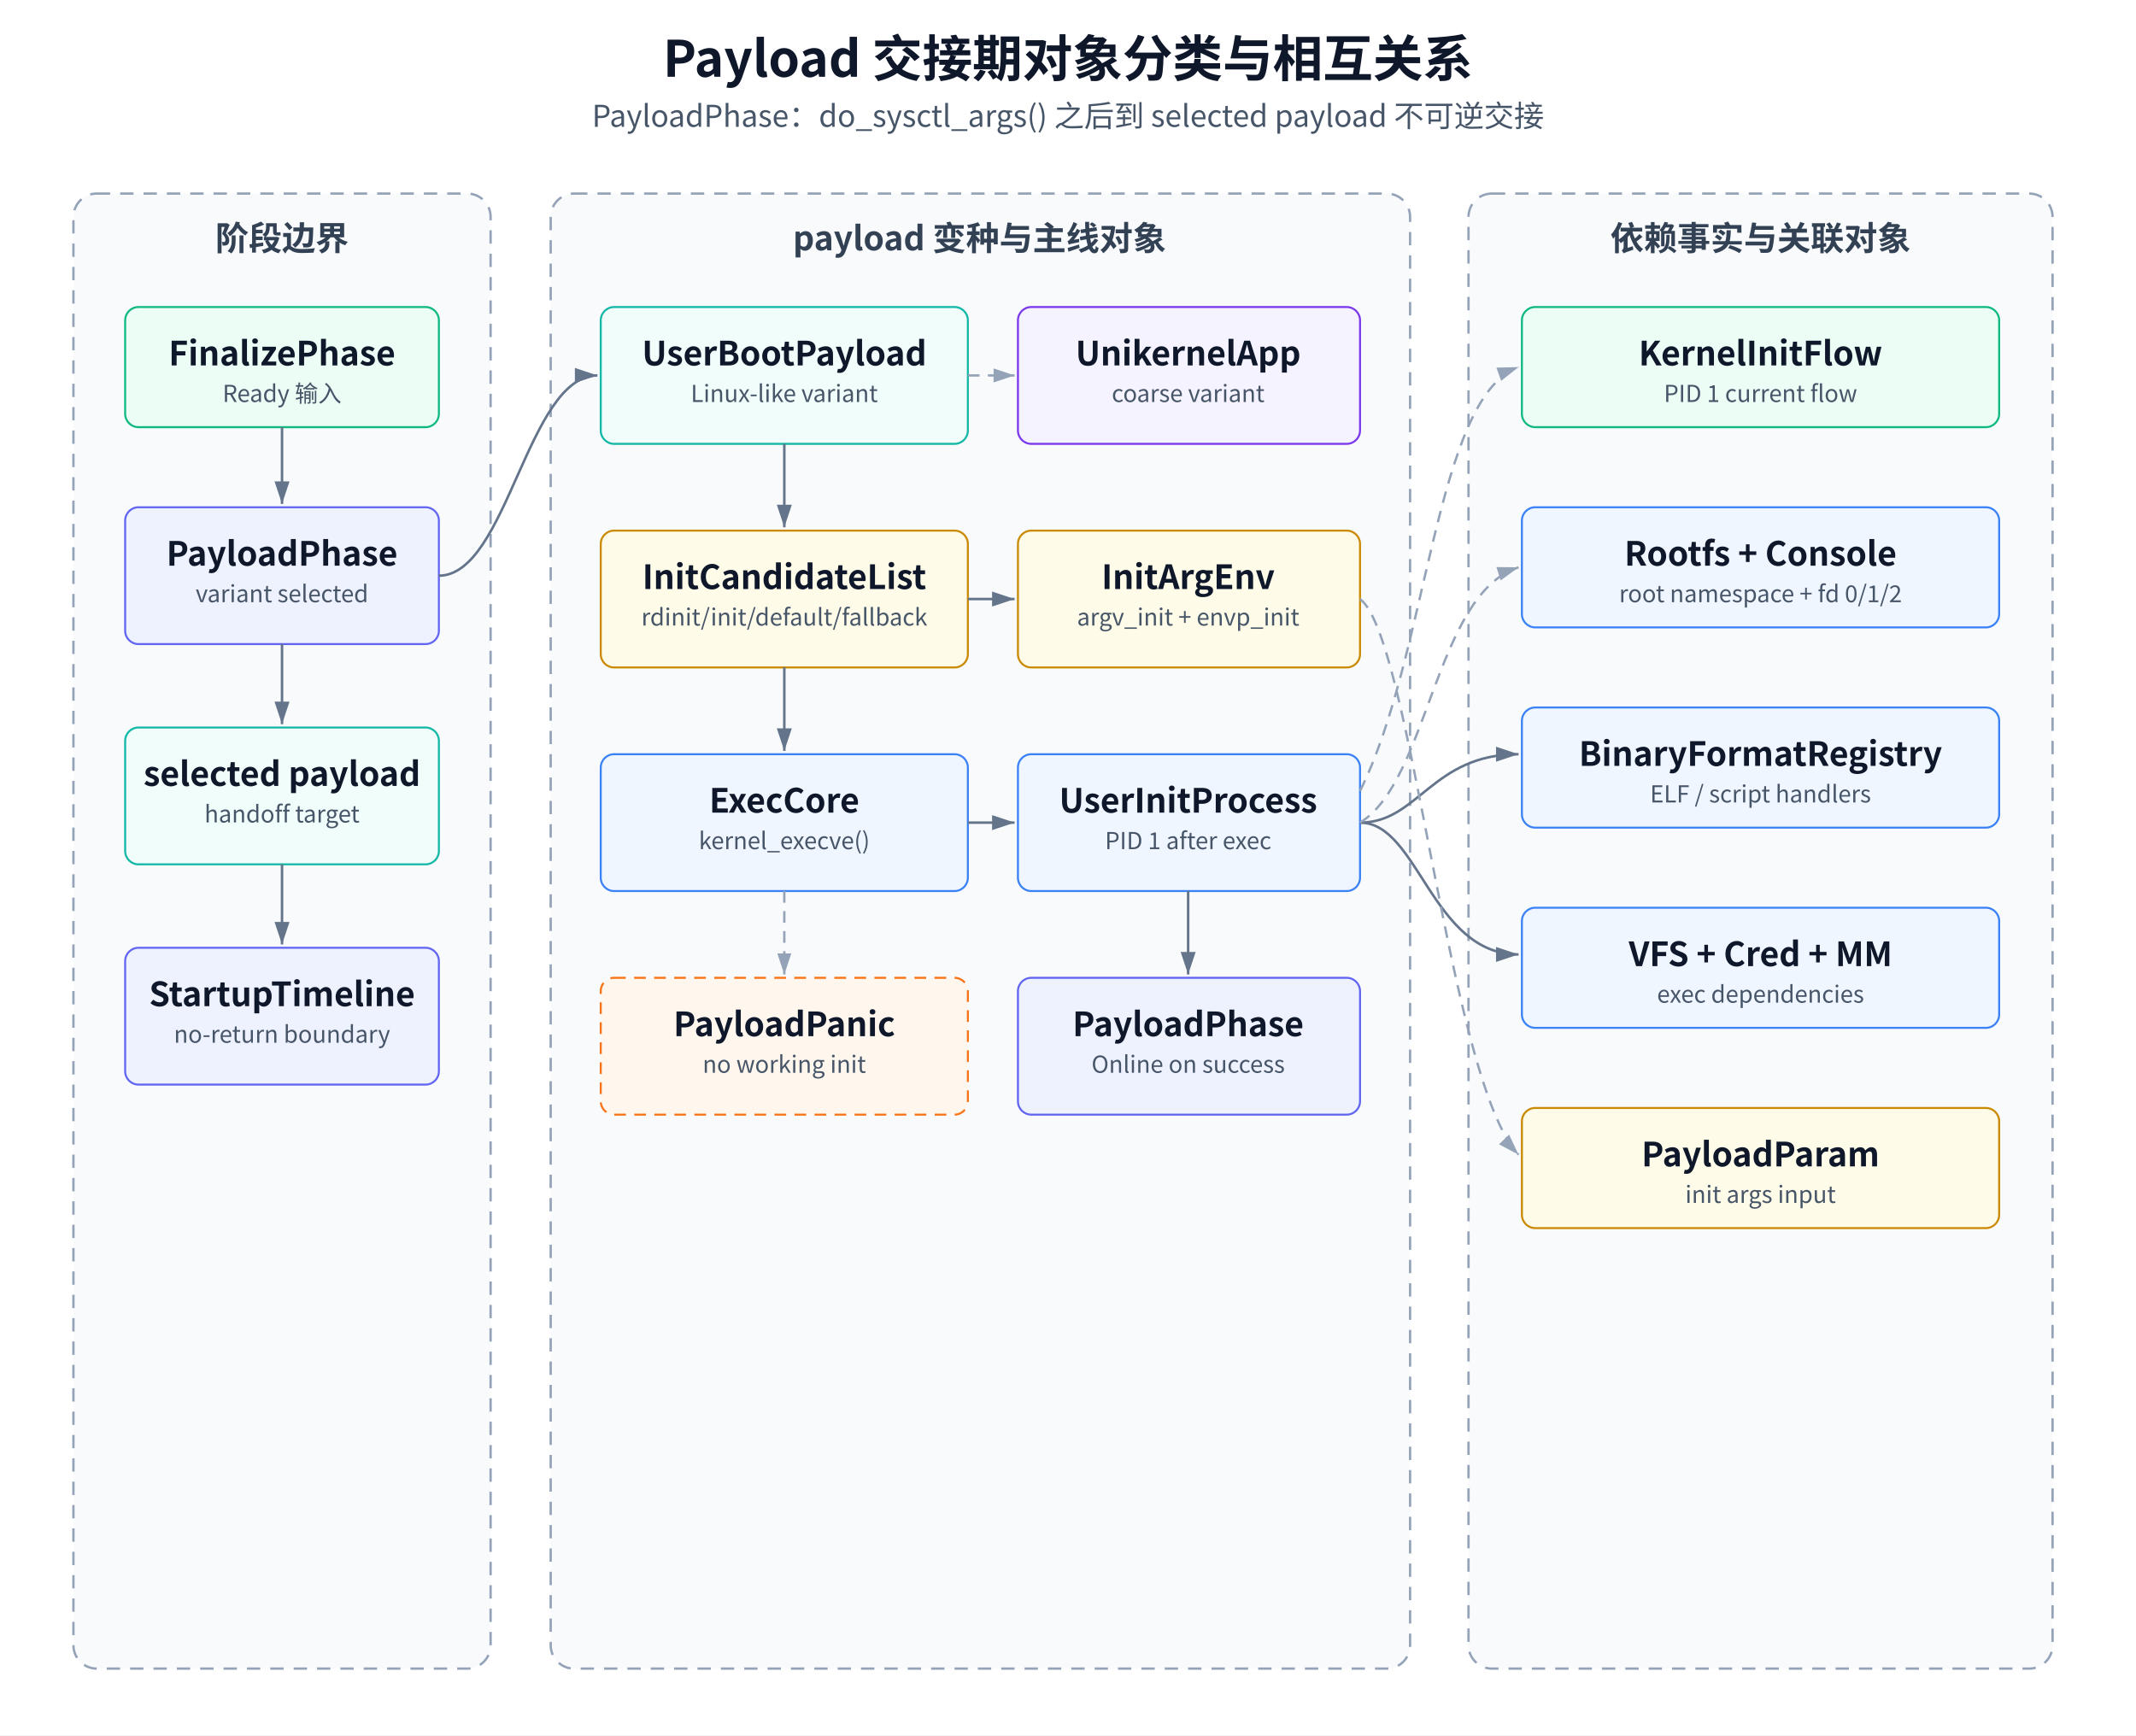
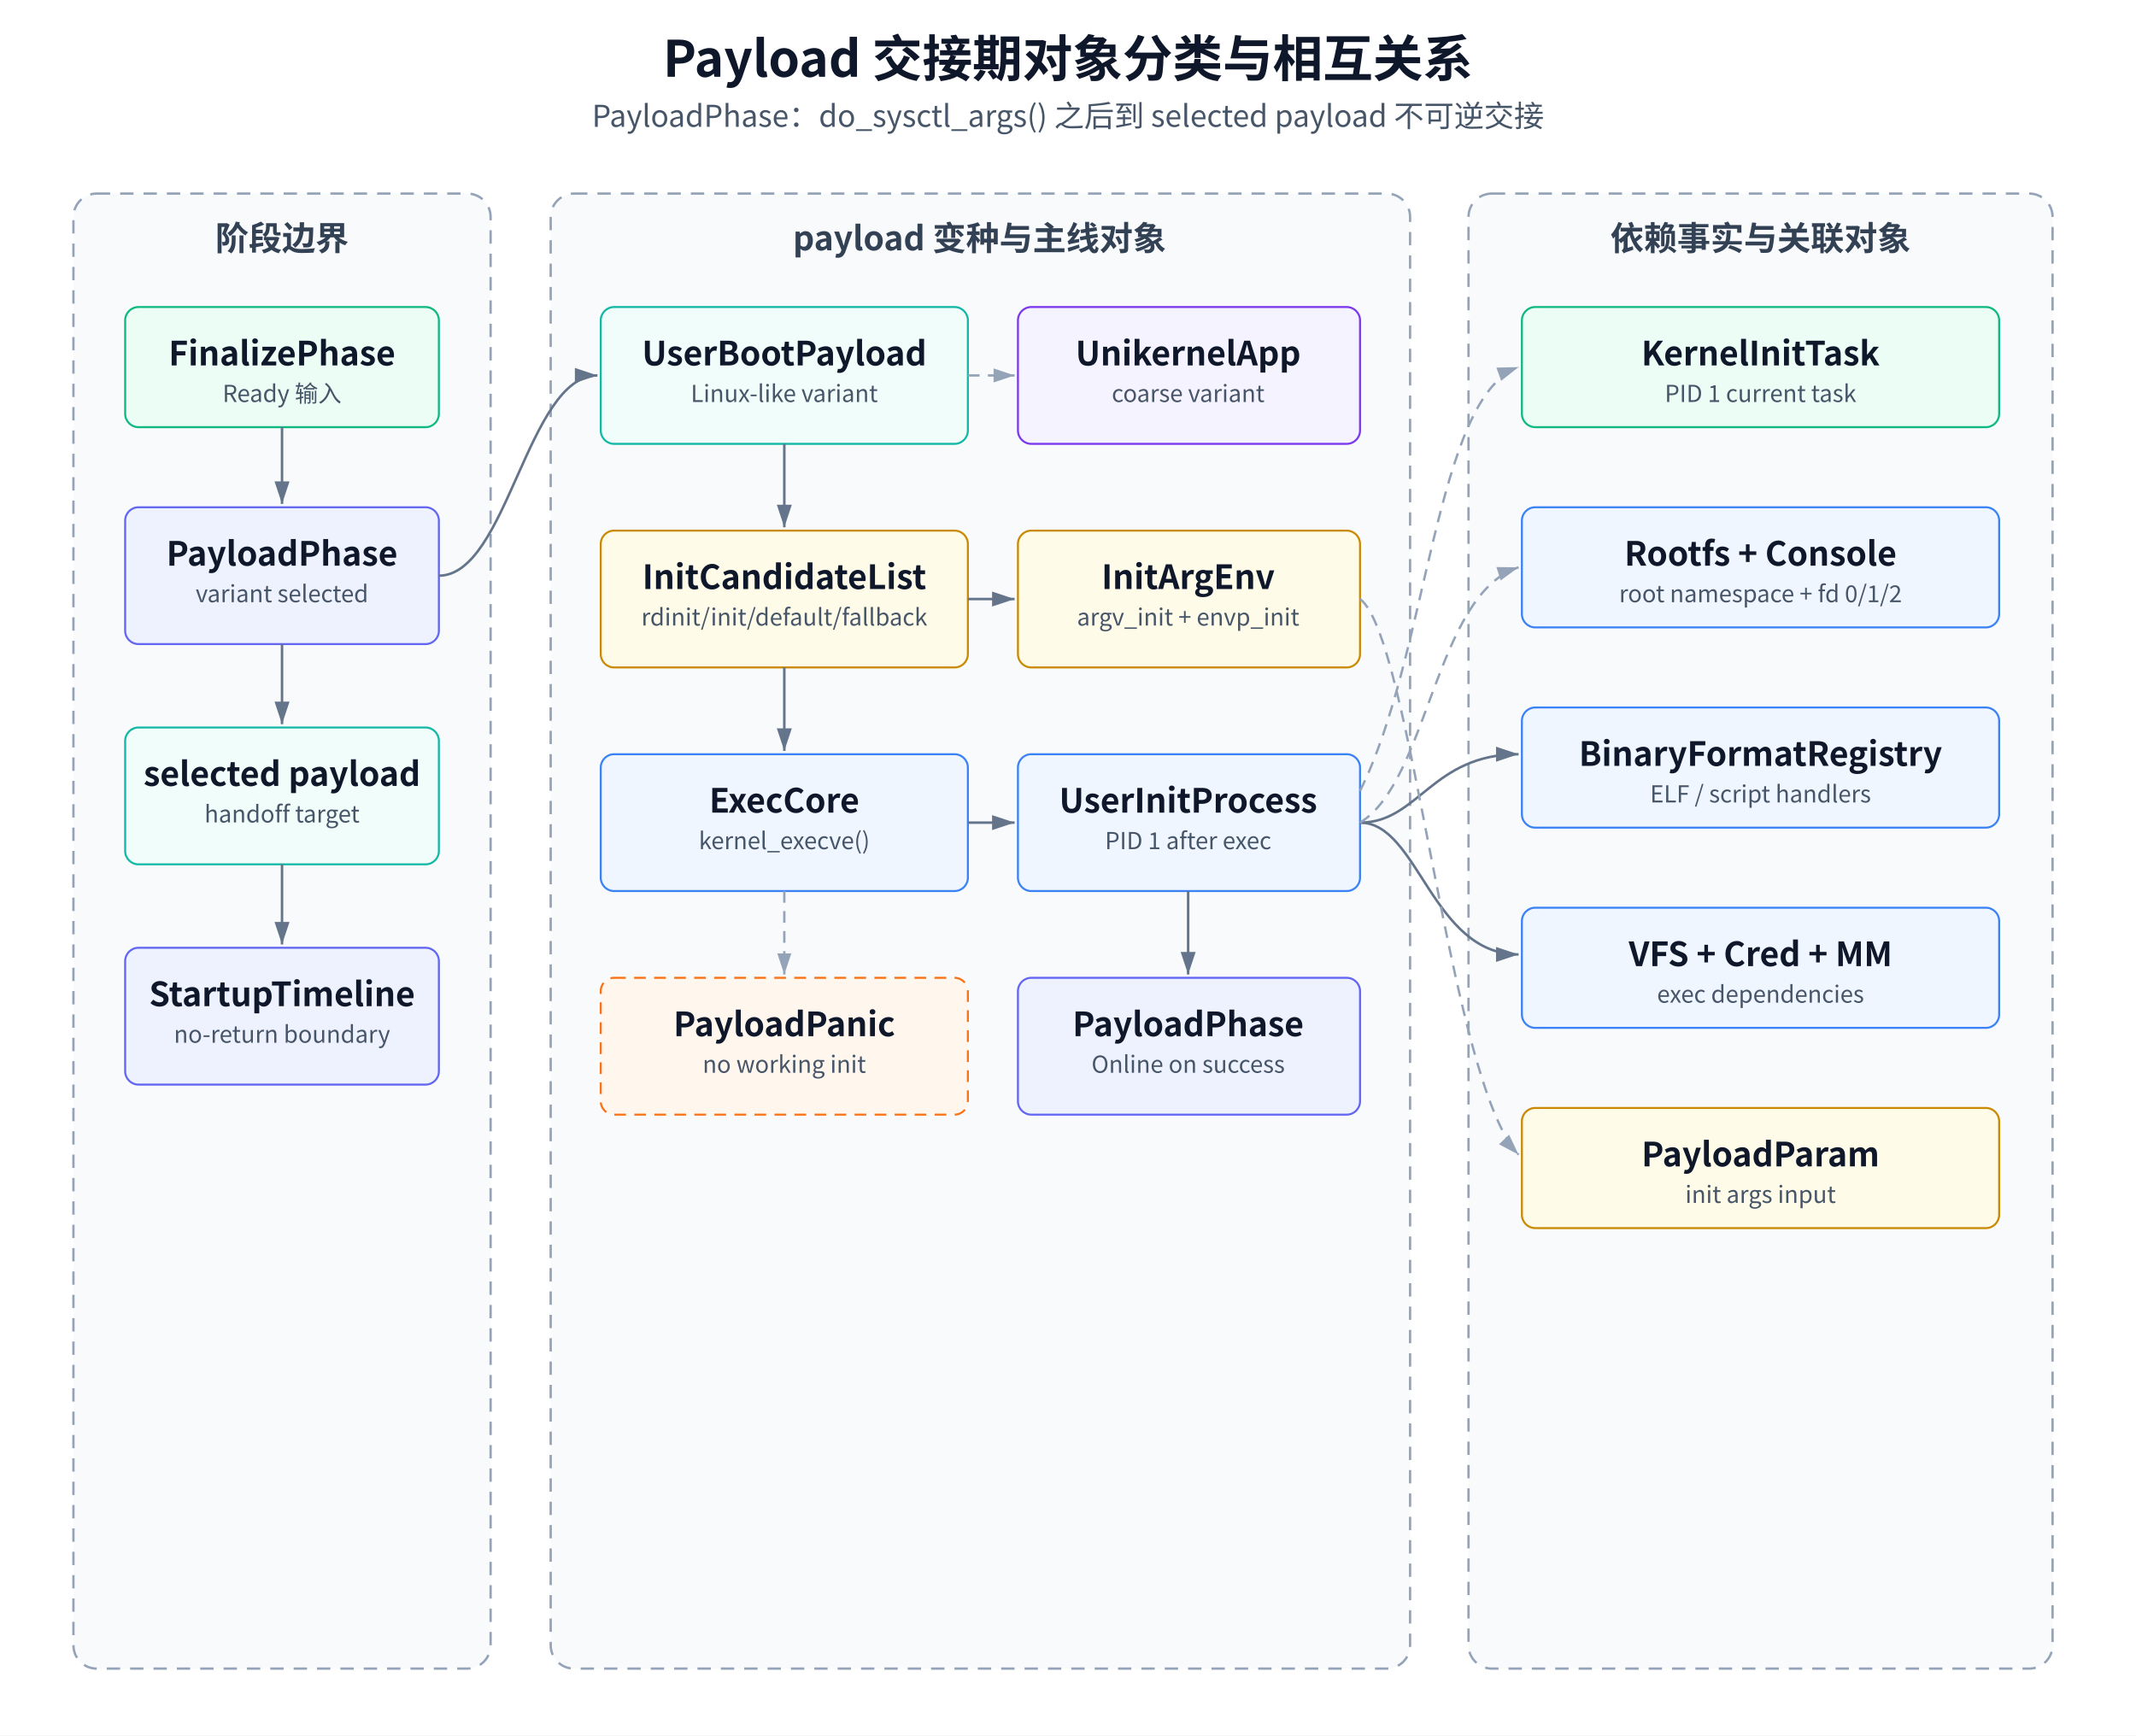
<svg xmlns="http://www.w3.org/2000/svg" width="1280" height="1040" viewBox="0 0 1280 1040" role="img" aria-labelledby="title desc">
  <defs>
    <style>
      text { font-family: "Microsoft YaHei", "Noto Sans CJK SC", "Source Han Sans SC", Arial, sans-serif; fill: #0f172a; }
      .title { font-size: 30px; font-weight: 600; }
      .subtitle { font-size: 18px; fill: #475569; }
      .group { fill: #f8fafc; stroke: #94a3b8; stroke-width: 1.4; stroke-dasharray: 8 6; }
      .box { fill: #fff; stroke: #334155; stroke-width: 1.2; }
      .phase { fill: #eef2ff; stroke: #6366f1; }
      .ready { fill: #ecfdf5; stroke: #10b981; }
      .variant { fill: #f0fdfa; stroke: #14b8a6; }
      .exec { fill: #eff6ff; stroke: #3b82f6; }
      .arg { fill: #fefce8; stroke: #ca8a04; }
      .terminal { fill: #fff7ed; stroke: #f97316; stroke-dasharray: 7 5; }
      .coarse { fill: #f5f3ff; stroke: #7c3aed; }
      .label { font-size: 20px; font-weight: 600; dominant-baseline: middle; }
      .small { font-size: 14px; fill: #475569; dominant-baseline: middle; }
      .group-title { font-size: 20px; font-weight: 600; fill: #334155; }
      .edge { stroke: #64748b; stroke-width: 1.5; fill: none; marker-end: url(#arrow); }
      .edge-dash { stroke: #94a3b8; stroke-width: 1.4; fill: none; stroke-dasharray: 7 5; marker-end: url(#arrow2); }
    </style>
    <marker id="arrow" markerWidth="10" markerHeight="10" refX="9" refY="3" orient="auto" markerUnits="strokeWidth">
      <path d="M0,0 L0,6 L9,3 z" fill="#64748b" />
    </marker>
    <marker id="arrow2" markerWidth="10" markerHeight="10" refX="9" refY="3" orient="auto" markerUnits="strokeWidth">
      <path d="M0,0 L0,6 L9,3 z" fill="#94a3b8" />
    </marker>
  </defs>
  <rect width="1280" height="1040" fill="#fff" />
  <text x="640" y="46" text-anchor="middle" class="title">Payload 交接期对象分类与相互关系</text>
  <text x="640" y="76" text-anchor="middle" class="subtitle">PayloadPhase：do_sysctl_args() 之后到 selected payload 不可逆交接</text>
  <rect x="44" y="116" width="250" height="884" rx="14" class="group" />
  <text x="169" y="150" text-anchor="middle" class="group-title">阶段边界</text>
  <rect x="75" y="184" width="188" height="72" rx="8" class="box ready" />
  <text x="169" y="212" text-anchor="middle" class="label">FinalizePhase</text>
  <text x="169" y="236" text-anchor="middle" class="small">Ready 输入</text>
  <rect x="75" y="304" width="188" height="82" rx="8" class="box phase" />
  <text x="169" y="332" text-anchor="middle" class="label">PayloadPhase</text>
  <text x="169" y="356" text-anchor="middle" class="small">variant selected</text>
  <rect x="75" y="436" width="188" height="82" rx="8" class="box variant" />
  <text x="169" y="464" text-anchor="middle" class="label">selected payload</text>
  <text x="169" y="488" text-anchor="middle" class="small">handoff target</text>
  <rect x="75" y="568" width="188" height="82" rx="8" class="box phase" />
  <text x="169" y="596" text-anchor="middle" class="label">StartupTimeline</text>
  <text x="169" y="620" text-anchor="middle" class="small">no-return boundary</text>
  <path d="M169 256 L169 302" class="edge" />
  <path d="M169 386 L169 434" class="edge" />
  <path d="M169 518 L169 566" class="edge" />
  <rect x="330" y="116" width="515" height="884" rx="14" class="group" />
  <text x="587" y="150" text-anchor="middle" class="group-title">payload 变种与主线对象</text>
  <rect x="360" y="184" width="220" height="82" rx="8" class="box variant" />
  <text x="470" y="212" text-anchor="middle" class="label">UserBootPayload</text>
  <text x="470" y="236" text-anchor="middle" class="small">Linux-like variant</text>
  <rect x="610" y="184" width="205" height="82" rx="8" class="box coarse" />
  <text x="712" y="212" text-anchor="middle" class="label">UnikernelApp</text>
  <text x="712" y="236" text-anchor="middle" class="small">coarse variant</text>
  <rect x="360" y="318" width="220" height="82" rx="8" class="box arg" />
  <text x="470" y="346" text-anchor="middle" class="label">InitCandidateList</text>
  <text x="470" y="370" text-anchor="middle" class="small">rdinit/init/default/fallback</text>
  <rect x="610" y="318" width="205" height="82" rx="8" class="box arg" />
  <text x="712" y="346" text-anchor="middle" class="label">InitArgEnv</text>
  <text x="712" y="370" text-anchor="middle" class="small">argv_init + envp_init</text>
  <rect x="360" y="452" width="220" height="82" rx="8" class="box exec" />
  <text x="470" y="480" text-anchor="middle" class="label">ExecCore</text>
  <text x="470" y="504" text-anchor="middle" class="small">kernel_execve()</text>
  <rect x="610" y="452" width="205" height="82" rx="8" class="box exec" />
  <text x="712" y="480" text-anchor="middle" class="label">UserInitProcess</text>
  <text x="712" y="504" text-anchor="middle" class="small">PID 1 after exec</text>
  <rect x="360" y="586" width="220" height="82" rx="8" class="box terminal" />
  <text x="470" y="614" text-anchor="middle" class="label">PayloadPanic</text>
  <text x="470" y="638" text-anchor="middle" class="small">no working init</text>
  <rect x="610" y="586" width="205" height="82" rx="8" class="box phase" />
  <text x="712" y="614" text-anchor="middle" class="label">PayloadPhase</text>
  <text x="712" y="638" text-anchor="middle" class="small">Online on success</text>
  <path d="M263 345 C304 345,316 225,358 225" class="edge" />
  <path d="M580 225 L608 225" class="edge-dash" />
  <path d="M470 266 L470 316" class="edge" />
  <path d="M580 359 L608 359" class="edge" />
  <path d="M470 400 L470 450" class="edge" />
  <path d="M580 493 L608 493" class="edge" />
  <path d="M470 534 L470 584" class="edge-dash" />
  <path d="M712 534 L712 584" class="edge" />
  <rect x="880" y="116" width="350" height="884" rx="14" class="group" />
  <text x="1055" y="150" text-anchor="middle" class="group-title">依赖事实与关联对象</text>
  <rect x="912" y="184" width="286" height="72" rx="8" class="box ready" />
-   <text x="1055" y="212" text-anchor="middle" class="label">KernelInitFlow</text>
-   <text x="1055" y="236" text-anchor="middle" class="small">PID 1 current flow</text>
+   <text x="1055" y="212" text-anchor="middle" class="label">KernelInitTask</text>
+   <text x="1055" y="236" text-anchor="middle" class="small">PID 1 current task</text>
  <rect x="912" y="304" width="286" height="72" rx="8" class="box exec" />
  <text x="1055" y="332" text-anchor="middle" class="label">Rootfs + Console</text>
  <text x="1055" y="356" text-anchor="middle" class="small">root namespace + fd 0/1/2</text>
  <rect x="912" y="424" width="286" height="72" rx="8" class="box exec" />
  <text x="1055" y="452" text-anchor="middle" class="label">BinaryFormatRegistry</text>
  <text x="1055" y="476" text-anchor="middle" class="small">ELF / script handlers</text>
  <rect x="912" y="544" width="286" height="72" rx="8" class="box exec" />
  <text x="1055" y="572" text-anchor="middle" class="label">VFS + Cred + MM</text>
  <text x="1055" y="596" text-anchor="middle" class="small">exec dependencies</text>
  <rect x="912" y="664" width="286" height="72" rx="8" class="box arg" />
  <text x="1055" y="692" text-anchor="middle" class="label">PayloadParam</text>
  <text x="1055" y="716" text-anchor="middle" class="small">init args input</text>
  <path d="M815 493 C850 493,858 452,910 452" class="edge" />
  <path d="M815 493 C850 493,858 572,910 572" class="edge" />
  <path d="M815 359 C846 382,868 648,910 692" class="edge-dash" />
  <path d="M815 474 C856 392,860 238,910 220" class="edge-dash" />
  <path d="M815 493 C856 468,860 356,910 340" class="edge-dash" />
</svg>
